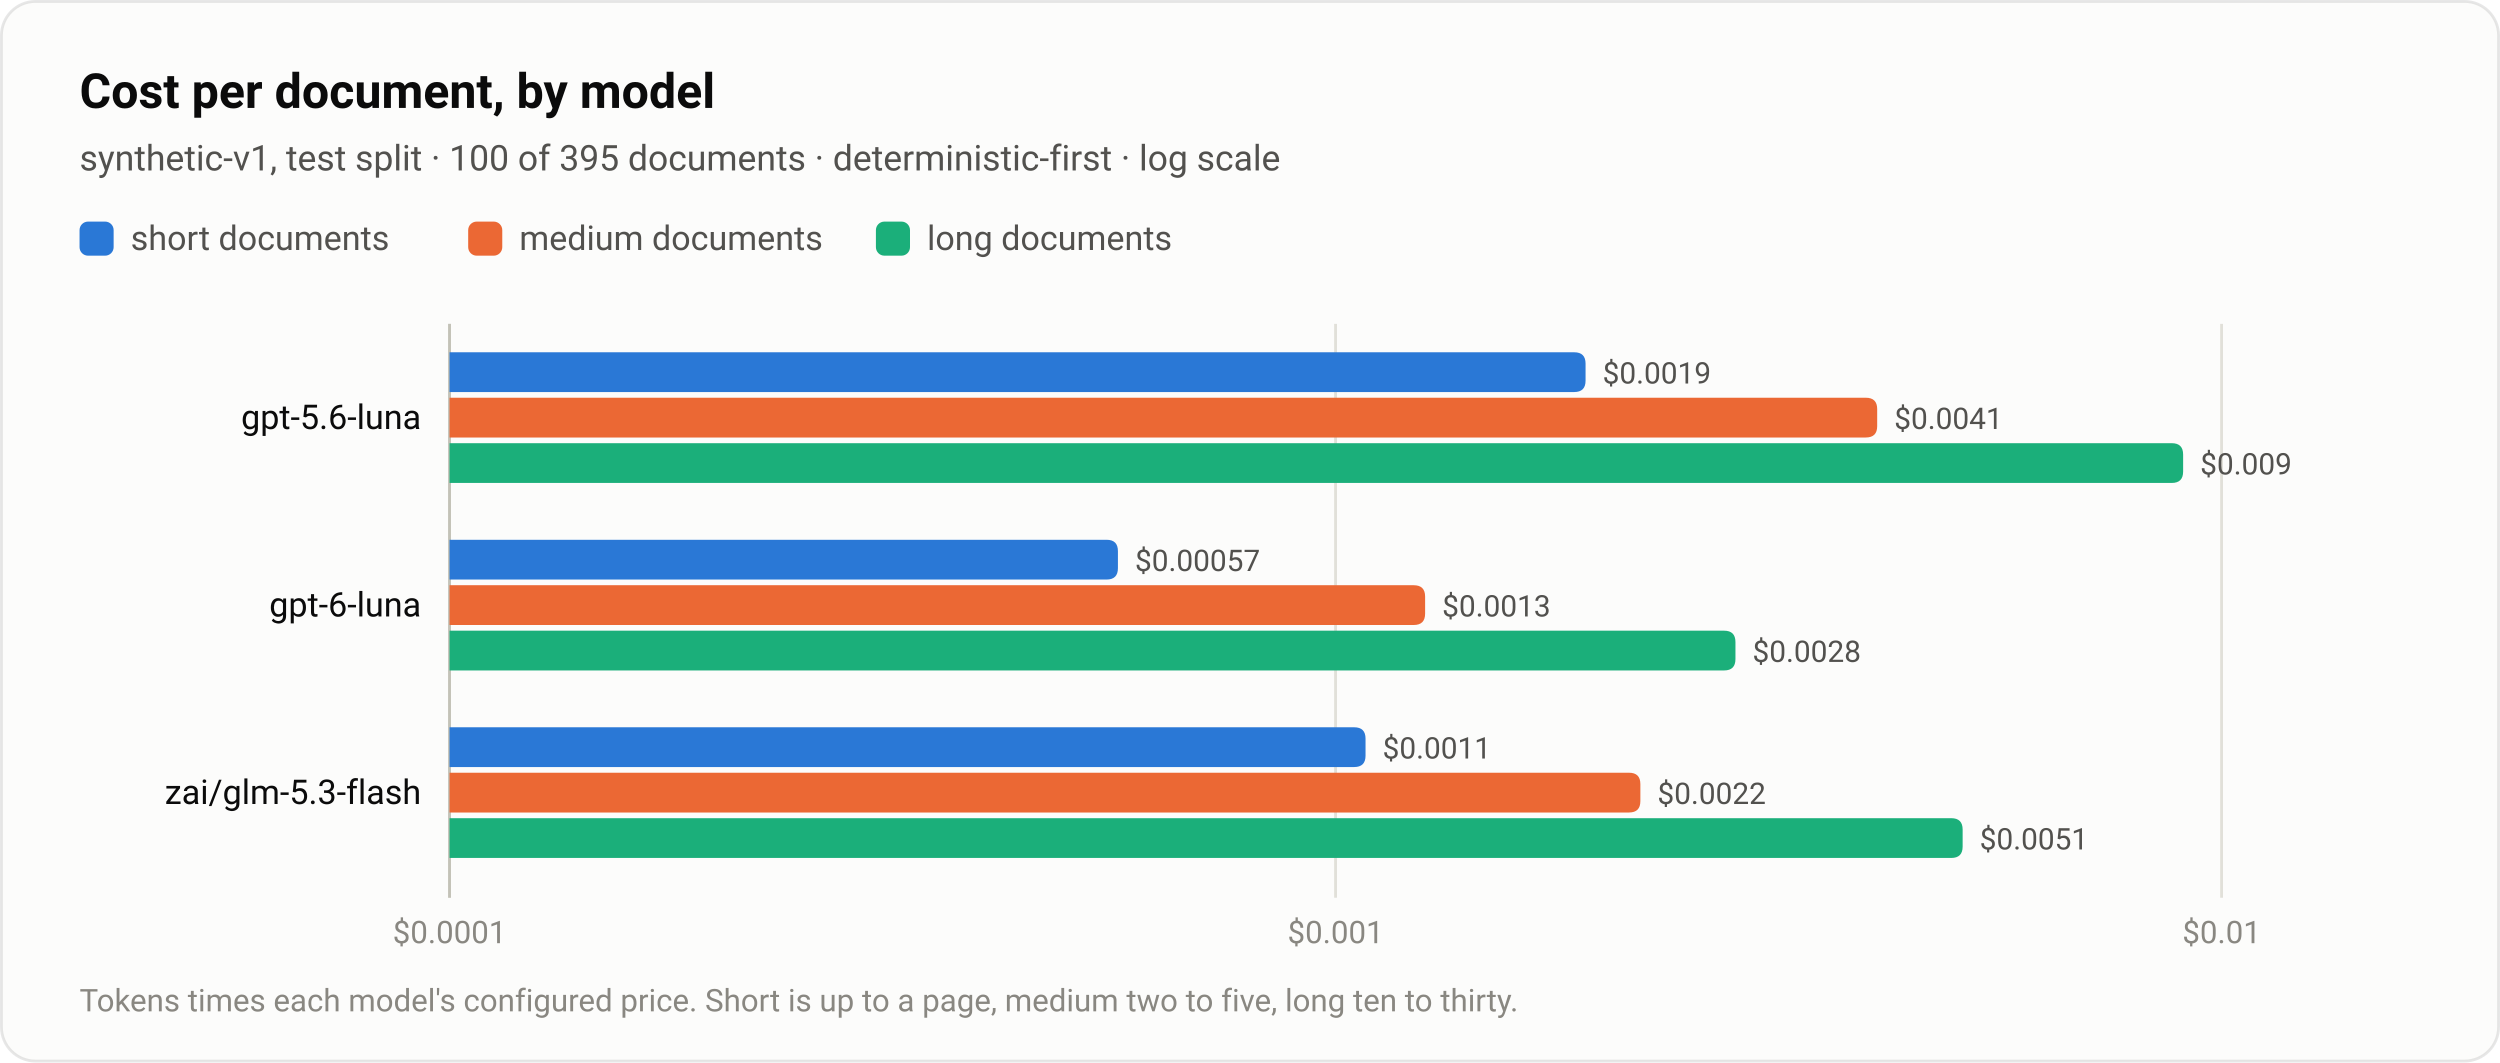
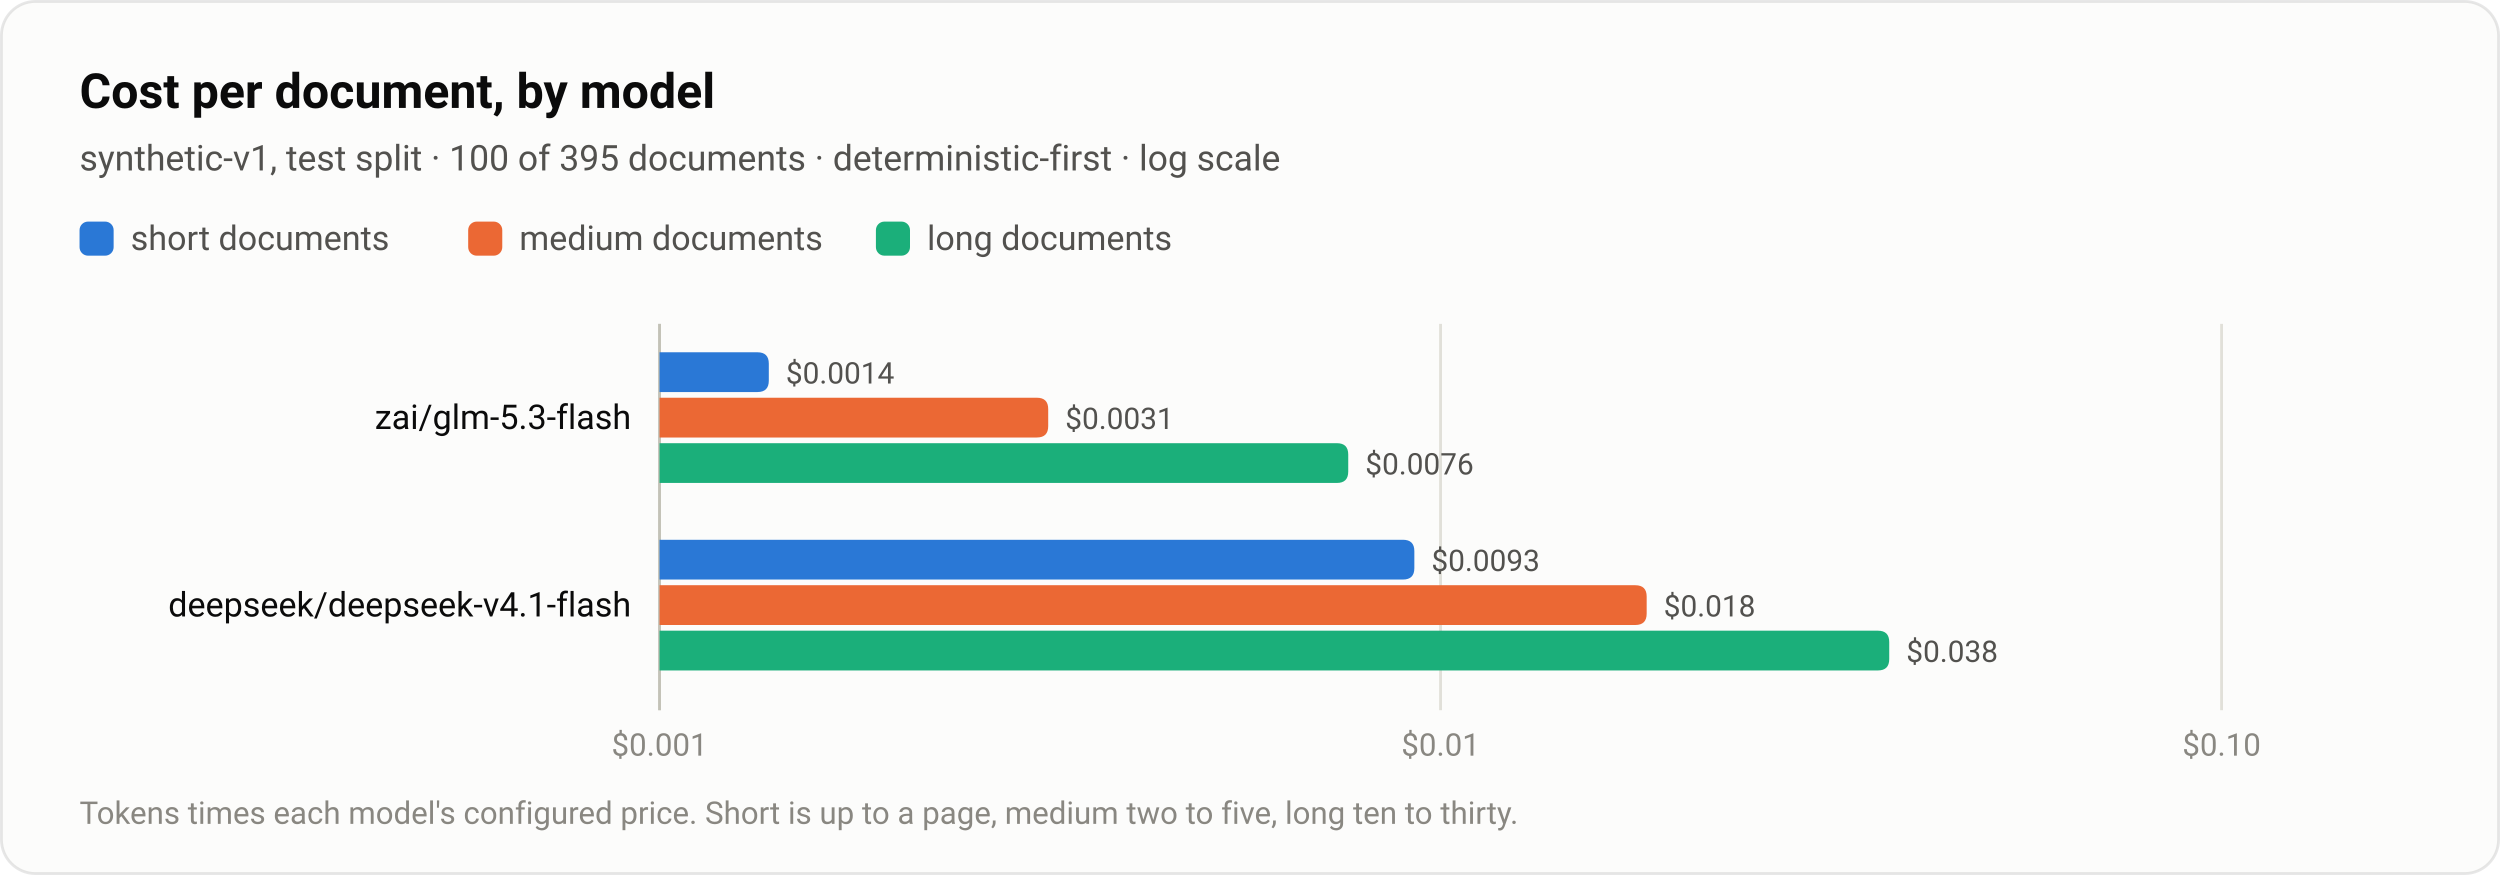
- <svg xmlns="http://www.w3.org/2000/svg" width="880" height="374" viewBox="0 0 880 374" role="img" aria-labelledby="t d" font-family="system-ui, -apple-system, &quot;Segoe UI&quot;, Roboto, sans-serif">
-   <rect x="0.5" y="0.5" width="879" height="373" rx="12" fill="#fcfcfb" stroke="rgba(11,11,11,0.10)" />
+ <svg xmlns="http://www.w3.org/2000/svg" width="880" height="308" viewBox="0 0 880 308" role="img" aria-labelledby="t d" font-family="system-ui, -apple-system, &quot;Segoe UI&quot;, Roboto, sans-serif">
+   <rect x="0.5" y="0.5" width="879" height="307" rx="12" fill="#fcfcfb" stroke="rgba(11,11,11,0.10)" />
  <text x="28" y="38" font-size="17" font-weight="600" fill="#0b0b0b">Cost per document, by model</text>
  <text x="28" y="60" font-size="12.5" fill="#52514e">synthetic-v1, test split · 100 of 395 documents · deterministic-first · log scale</text>
  <rect x="28" y="78" width="12" height="12" rx="3" fill="#2a78d6" />
  <text x="46" y="88" font-size="12" fill="#52514e">short documents</text>
  <rect x="164.8" y="78" width="12" height="12" rx="3" fill="#eb6834" />
  <text x="182.8" y="88" font-size="12" fill="#52514e">medium documents</text>
  <rect x="308.32" y="78" width="12" height="12" rx="3" fill="#1baf7a" />
  <text x="326.32" y="88" font-size="12" fill="#52514e">long documents</text>
-   <line x1="158.24" y1="114" x2="158.24" y2="316" stroke="#e1e0d9" />
-   <text x="158.24" y="332" font-size="11" fill="#898781" text-anchor="middle">$0.0001</text>
-   <line x1="470.12" y1="114" x2="470.12" y2="316" stroke="#e1e0d9" />
-   <text x="470.12" y="332" font-size="11" fill="#898781" text-anchor="middle">$0.001</text>
-   <line x1="782" y1="114" x2="782" y2="316" stroke="#e1e0d9" />
-   <text x="782" y="332" font-size="11" fill="#898781" text-anchor="middle">$0.01</text>
-   <line x1="158.24" y1="114" x2="158.24" y2="316" stroke="#c3c2b7" />
-   <text x="148.24" y="151" font-size="12" fill="#0b0b0b" text-anchor="end">gpt-5.6-luna</text>
+   <line x1="232.16" y1="114" x2="232.16" y2="250" stroke="#e1e0d9" />
+   <text x="232.16" y="266" font-size="11" fill="#898781" text-anchor="middle">$0.001</text>
+   <line x1="507.08" y1="114" x2="507.08" y2="250" stroke="#e1e0d9" />
+   <text x="507.08" y="266" font-size="11" fill="#898781" text-anchor="middle">$0.01</text>
+   <line x1="782" y1="114" x2="782" y2="250" stroke="#e1e0d9" />
+   <text x="782" y="266" font-size="11" fill="#898781" text-anchor="middle">$0.10</text>
+   <line x1="232.16" y1="114" x2="232.16" y2="250" stroke="#c3c2b7" />
+   <text x="222.16" y="151" font-size="12" fill="#0b0b0b" text-anchor="end">zai/glm-5.3-flash</text>
  <g>
-     <path d="M158.24 124H554.12Q558.12 124 558.12 128V134Q558.12 138 554.12 138H158.24Z" fill="#2a78d6" />
+     <path d="M232.16 124H266.62Q270.62 124 270.62 128V134Q270.62 138 266.62 138H232.16Z" fill="#2a78d6" />
  </g>
-   <text x="564.12" y="135" font-size="10.5" fill="#52514e">$0.0019</text>
+   <text x="276.62" y="135" font-size="10.5" fill="#52514e">$0.0014</text>
  <g>
-     <path d="M158.24 140H656.77Q660.77 140 660.77 144V150Q660.77 154 656.77 154H158.24Z" fill="#eb6834" />
+     <path d="M232.16 140H364.97Q368.97 140 368.97 144V150Q368.97 154 364.97 154H232.16Z" fill="#eb6834" />
  </g>
-   <text x="666.77" y="151" font-size="10.5" fill="#52514e">$0.0041</text>
+   <text x="374.97" y="151" font-size="10.5" fill="#52514e">$0.0031</text>
  <g>
-     <path d="M158.24 156H764.46Q768.46 156 768.46 160V166Q768.46 170 764.46 170H158.24Z" fill="#1baf7a" />
+     <path d="M232.16 156H470.58Q474.58 156 474.58 160V166Q474.58 170 470.58 170H232.16Z" fill="#1baf7a" />
  </g>
-   <text x="774.46" y="167" font-size="10.5" fill="#52514e">$0.009</text>
-   <text x="148.24" y="217" font-size="12" fill="#0b0b0b" text-anchor="end">gpt-6-luna</text>
+   <text x="480.58" y="167" font-size="10.5" fill="#52514e">$0.0076</text>
+   <text x="222.16" y="217" font-size="12" fill="#0b0b0b" text-anchor="end">deepseek/deepseek-v4.1-flash</text>
  <g>
-     <path d="M158.24 190H389.51Q393.51 190 393.51 194V200Q393.51 204 389.51 204H158.24Z" fill="#2a78d6" />
+     <path d="M232.16 190H493.85Q497.85 190 497.85 194V200Q497.85 204 493.85 204H232.16Z" fill="#2a78d6" />
  </g>
-   <text x="399.51" y="201" font-size="10.5" fill="#52514e">$0.00057</text>
+   <text x="503.85" y="201" font-size="10.5" fill="#52514e">$0.0093</text>
  <g>
-     <path d="M158.24 206H497.64Q501.64 206 501.64 210V216Q501.64 220 497.64 220H158.24Z" fill="#eb6834" />
+     <path d="M232.16 206H575.63Q579.63 206 579.63 210V216Q579.63 220 575.63 220H232.16Z" fill="#eb6834" />
  </g>
-   <text x="507.64" y="217" font-size="10.5" fill="#52514e">$0.0013</text>
+   <text x="585.63" y="217" font-size="10.5" fill="#52514e">$0.018</text>
  <g>
-     <path d="M158.24 222H606.88Q610.88 222 610.88 226V232Q610.88 236 606.88 236H158.24Z" fill="#1baf7a" />
+     <path d="M232.16 222H661.01Q665.01 222 665.01 226V232Q665.01 236 661.01 236H232.16Z" fill="#1baf7a" />
  </g>
-   <text x="616.88" y="233" font-size="10.5" fill="#52514e">$0.0028</text>
-   <text x="148.24" y="283" font-size="12" fill="#0b0b0b" text-anchor="end">zai/glm-5.3-flash</text>
-   <g>
-     <path d="M158.24 256H476.67Q480.67 256 480.67 260V266Q480.67 270 476.67 270H158.24Z" fill="#2a78d6" />
-   </g>
-   <text x="486.67" y="267" font-size="10.5" fill="#52514e">$0.0011</text>
-   <g>
-     <path d="M158.24 272H573.41Q577.41 272 577.41 276V282Q577.41 286 573.41 286H158.24Z" fill="#eb6834" />
-   </g>
-   <text x="583.41" y="283" font-size="10.5" fill="#52514e">$0.0022</text>
-   <g>
-     <path d="M158.24 288H686.85Q690.85 288 690.85 292V298Q690.85 302 686.85 302H158.24Z" fill="#1baf7a" />
-   </g>
-   <text x="696.85" y="299" font-size="10.5" fill="#52514e">$0.0051</text>
-   <text x="28" y="356" font-size="11" fill="#898781">Tokens times each model's configured price. Short is up to a page, medium two to five, long ten to thirty.</text>
+   <text x="671.01" y="233" font-size="10.5" fill="#52514e">$0.038</text>
+   <text x="28" y="290" font-size="11" fill="#898781">Tokens times each model's configured price. Short is up to a page, medium two to five, long ten to thirty.</text>
</svg>
